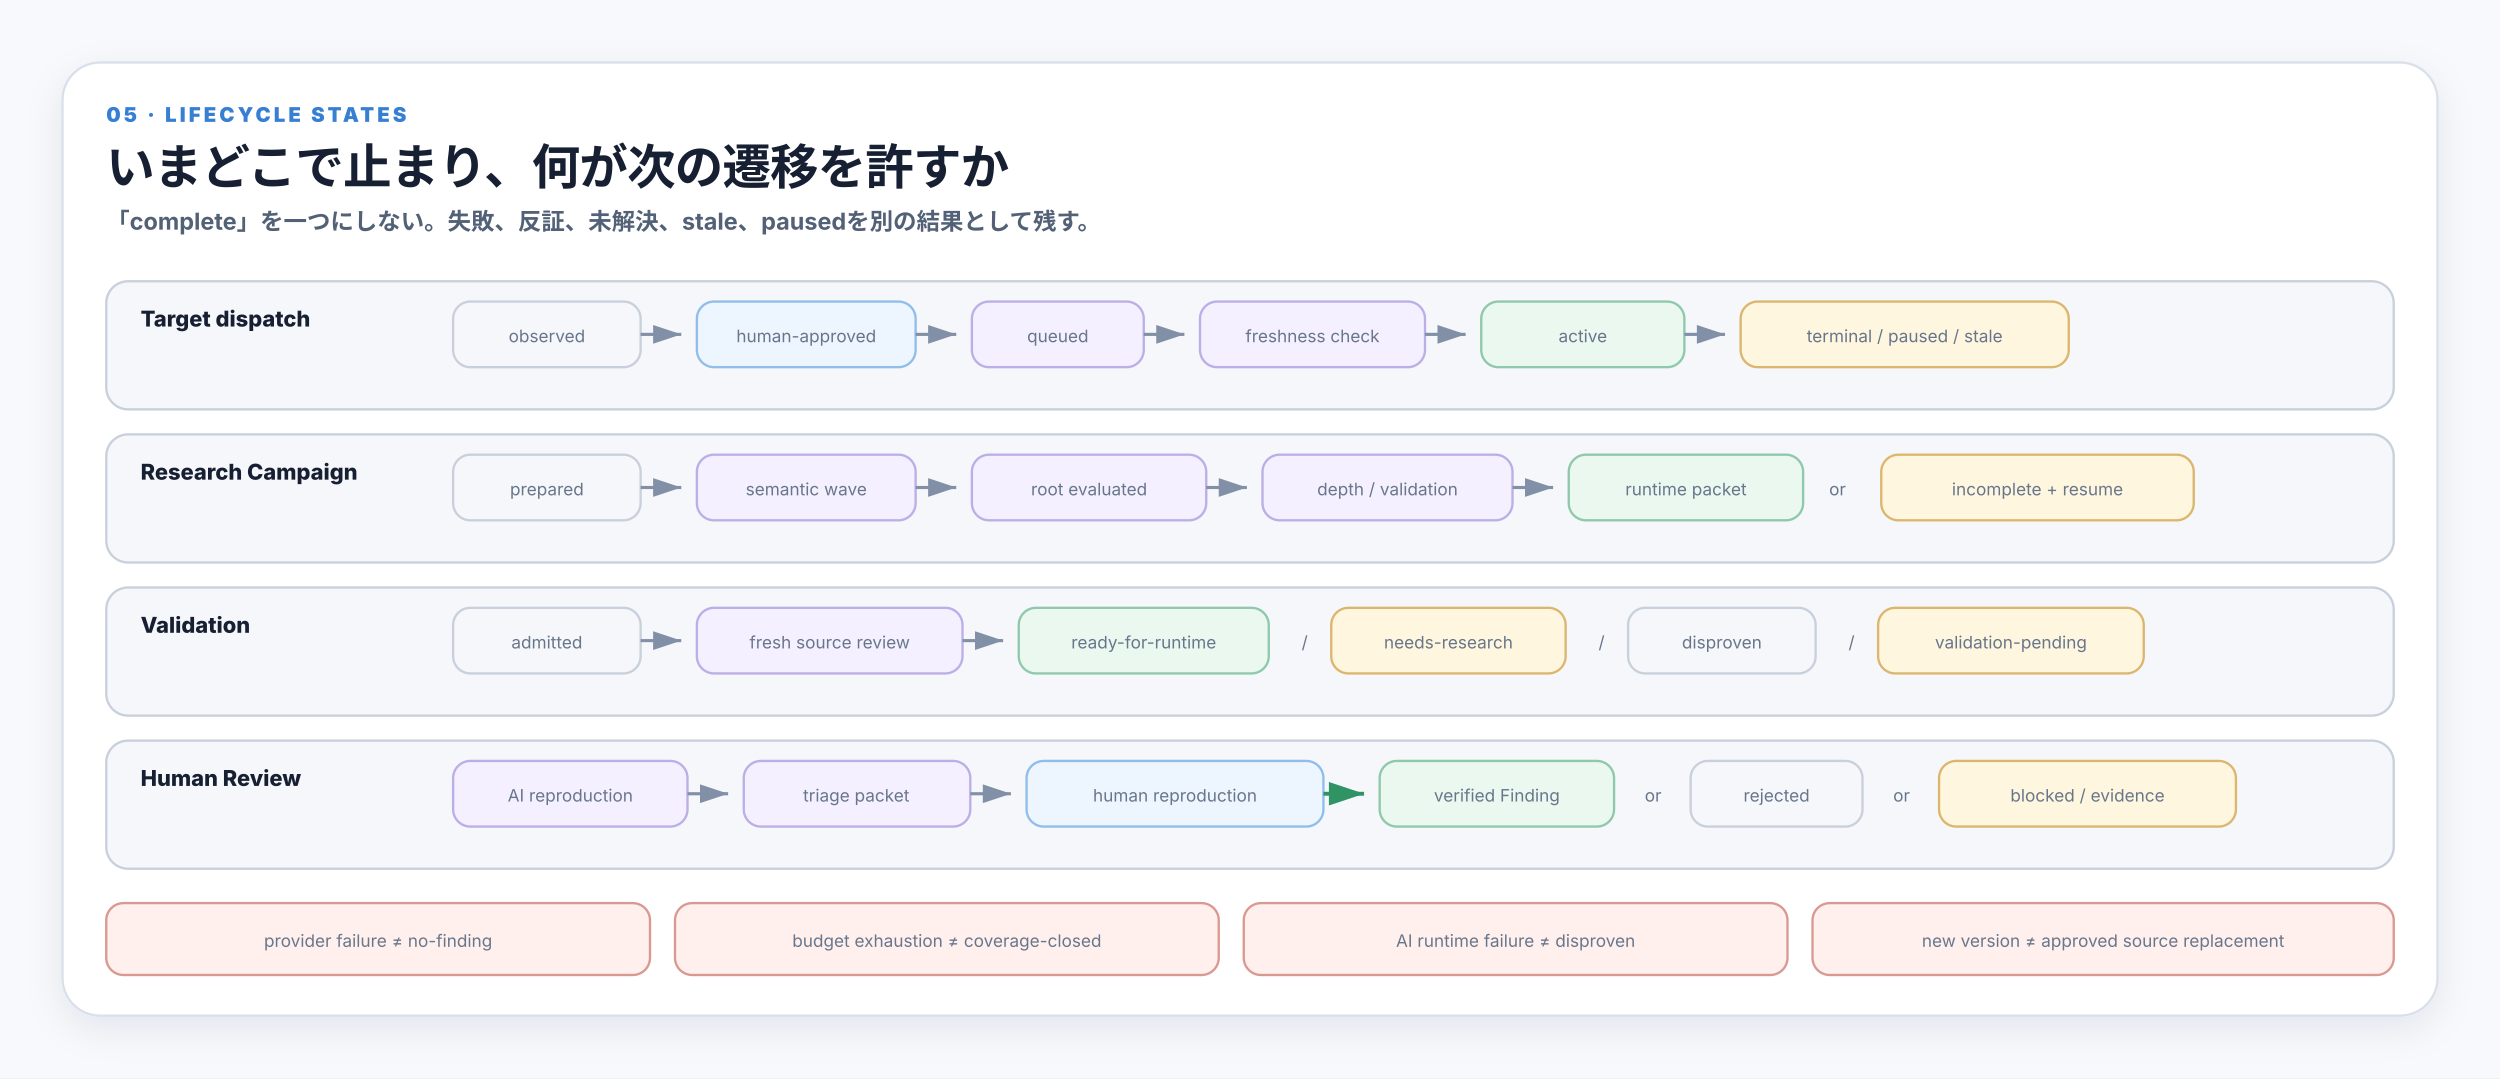
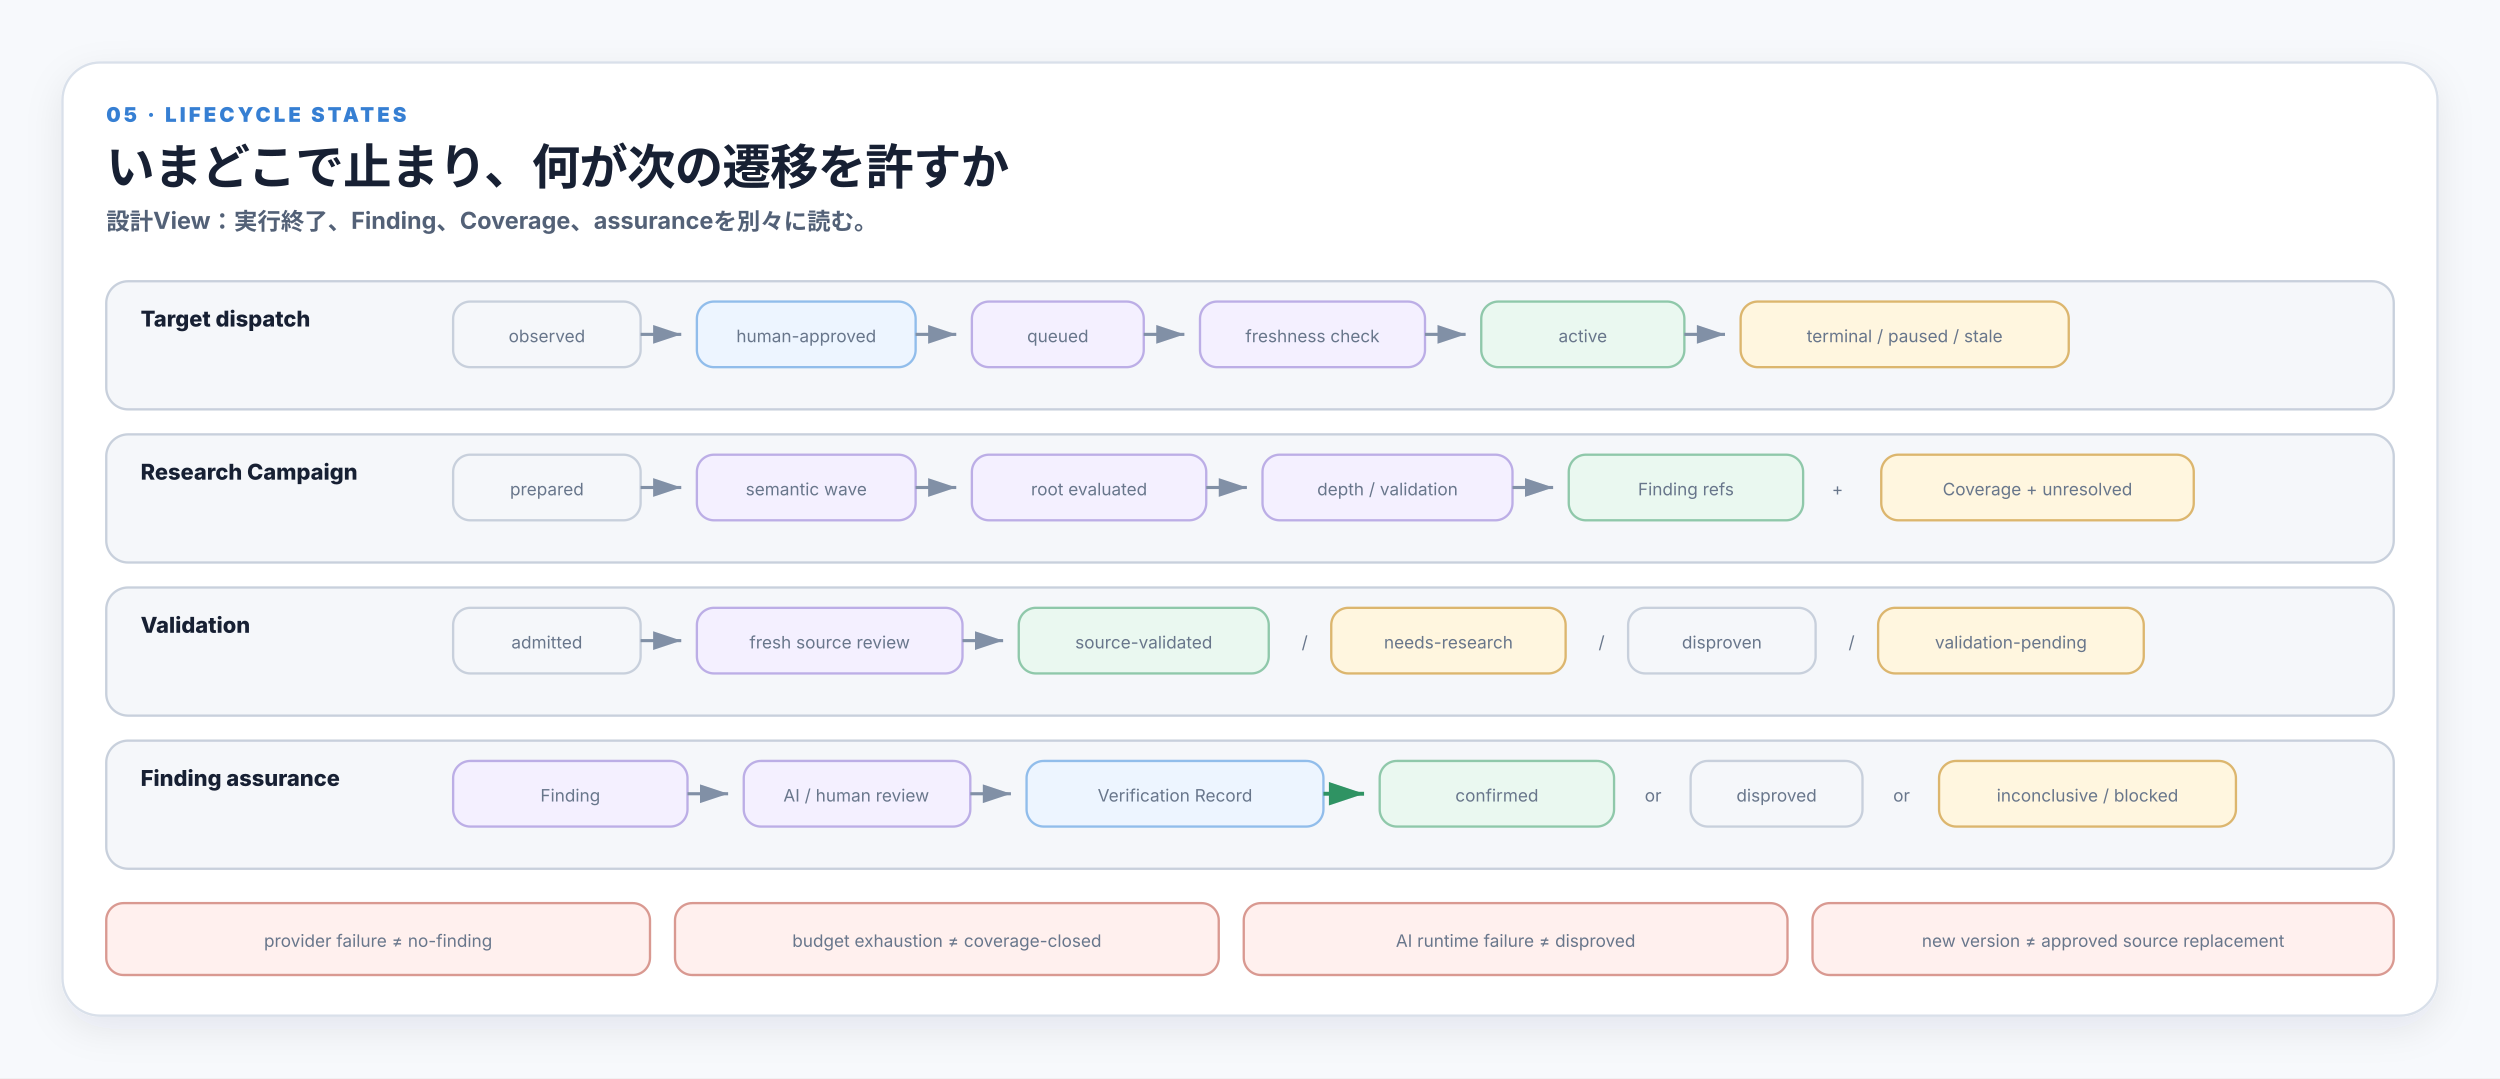
<svg xmlns="http://www.w3.org/2000/svg" width="1600" height="690" viewBox="0 0 1600 690" role="img" aria-labelledby="title desc">
  <defs>
    <style>
      text { font-family: Inter, "Noto Sans JP", "Segoe UI", sans-serif; fill: #172033; }
      .page-title { font-size: 48px; font-weight: 800; letter-spacing: -1.5px; }
      .subtitle { font-size: 19px; fill: #536177; }
      .eyebrow { font-size: 13px; font-weight: 800; letter-spacing: 2px; fill: #367fd3; }
      .section-no { font-size: 13px; font-weight: 900; letter-spacing: 2px; fill: #367fd3; }
      .section-title { font-size: 31px; font-weight: 800; letter-spacing: -0.5px; }
      .question { font-size: 15px; font-weight: 700; fill: #536177; }
      .box-title { font-size: 16px; font-weight: 800; }
      .box-title-small { font-size: 14px; font-weight: 800; }
      .body { font-size: 13px; fill: #5f6d83; }
      .small { font-size: 11px; fill: #68768b; }
      .micro { font-size: 10px; fill: #68768b; }
      .label { font-size: 11px; font-weight: 800; letter-spacing: 0.7px; }
      .white { fill: #ffffff; }
      .center { text-anchor: middle; }
      .right { text-anchor: end; }
      .panel { fill: #ffffff; stroke: #d9e0ea; stroke-width: 1.5; }
      .blue { fill: #edf5ff; stroke: #91bdeb; stroke-width: 1.5; }
      .purple { fill: #f4f0ff; stroke: #bcaee6; stroke-width: 1.5; }
      .green { fill: #eaf8f0; stroke: #8fc8aa; stroke-width: 1.5; }
      .amber { fill: #fff6df; stroke: #dcb66e; stroke-width: 1.5; }
      .red { fill: #fff0ee; stroke: #d99991; stroke-width: 1.5; }
      .gray { fill: #f5f7fa; stroke: #c8d0dc; stroke-width: 1.5; }
      .dark { fill: #172033; stroke: #172033; stroke-width: 1.5; }
      .dash { stroke-dasharray: 8 7; }
      .line { fill: none; stroke: #8190a6; stroke-width: 2; marker-end: url(#arrow); }
      .line-purple { fill: none; stroke: #7254c6; stroke-width: 2.5; marker-end: url(#arrow-purple); }
      .line-green { fill: none; stroke: #2f9363; stroke-width: 2.5; marker-end: url(#arrow-green); }
      .line-dash { fill: none; stroke: #9aa7b9; stroke-width: 2; stroke-dasharray: 7 6; marker-end: url(#arrow); }
      .divider { stroke: #d9e0ea; stroke-width: 1; }
      .timeline { stroke: #c8d0dc; stroke-width: 3; }
      .dot-purple { fill: #7254c6; stroke: #ffffff; stroke-width: 4; }
      .dot-green { fill: #2f9363; stroke: #ffffff; stroke-width: 4; }
    </style>
    <filter id="shadow" x="-10%" y="-10%" width="120%" height="130%">
      <feDropShadow dx="0" dy="8" stdDeviation="12" flood-color="#1e2f4d" flood-opacity="0.08" />
    </filter>
    <marker id="arrow" markerWidth="10" markerHeight="10" refX="9" refY="3" orient="auto" markerUnits="strokeWidth">
      <path d="M0,0 L0,6 L9,3 z" fill="#8190a6" />
    </marker>
    <marker id="arrow-purple" markerWidth="10" markerHeight="10" refX="9" refY="3" orient="auto" markerUnits="strokeWidth">
      <path d="M0,0 L0,6 L9,3 z" fill="#7254c6" />
    </marker>
    <marker id="arrow-green" markerWidth="10" markerHeight="10" refX="9" refY="3" orient="auto" markerUnits="strokeWidth">
      <path d="M0,0 L0,6 L9,3 z" fill="#2f9363" />
    </marker>
  </defs>
  <rect width="1600" height="690" fill="#f7f9fc" />
  <g transform="translate(40 40)">
    <rect width="1520" height="610" rx="24" class="panel" filter="url(#shadow)" />
    <text x="28" y="38" class="section-no">05 · LIFECYCLE STATES</text>
    <text x="28" y="78" class="section-title">いまどこで止まり、何が次の遷移を許すか</text>
-     <text x="28" y="107" class="question">「complete」を一つにしない。失敗、反証、未解決、stale、pausedを別の結果として残す。</text>
+     <text x="28" y="107" class="question">設計View：実行終了、Finding、Coverage、assuranceを別々に読む。</text>
    <rect x="28" y="140" width="1464" height="82" rx="14" class="gray" />
    <text x="50" y="169" class="box-title-small">Target dispatch</text>
    <g transform="translate(250 153)">
      <rect x="0" y="0" width="120" height="42" rx="11" class="gray" />
      <text x="60" y="26" class="small center">observed</text>
      <path d="M120 21 H146" class="line" />
      <rect x="156" y="0" width="140" height="42" rx="11" class="blue" />
      <text x="226" y="26" class="small center">human-approved</text>
      <path d="M296 21 H322" class="line" />
      <rect x="332" y="0" width="110" height="42" rx="11" class="purple" />
      <text x="387" y="26" class="small center">queued</text>
      <path d="M442 21 H468" class="line" />
      <rect x="478" y="0" width="144" height="42" rx="11" class="purple" />
      <text x="550" y="26" class="small center">freshness check</text>
      <path d="M622 21 H648" class="line" />
      <rect x="658" y="0" width="130" height="42" rx="11" class="green" />
      <text x="723" y="26" class="small center">active</text>
      <path d="M788 21 H814" class="line" />
      <rect x="824" y="0" width="210" height="42" rx="11" class="amber" />
      <text x="929" y="26" class="small center">terminal / paused / stale</text>
    </g>
    <rect x="28" y="238" width="1464" height="82" rx="14" class="gray" />
    <text x="50" y="267" class="box-title-small">Research Campaign</text>
    <g transform="translate(250 251)">
      <rect x="0" y="0" width="120" height="42" rx="11" class="gray" />
      <text x="60" y="26" class="small center">prepared</text>
      <path d="M120 21 H146" class="line" />
      <rect x="156" y="0" width="140" height="42" rx="11" class="purple" />
      <text x="226" y="26" class="small center">semantic wave</text>
      <path d="M296 21 H322" class="line" />
      <rect x="332" y="0" width="150" height="42" rx="11" class="purple" />
      <text x="407" y="26" class="small center">root evaluated</text>
      <path d="M482 21 H508" class="line" />
      <rect x="518" y="0" width="160" height="42" rx="11" class="purple" />
      <text x="598" y="26" class="small center">depth / validation</text>
      <path d="M678 21 H704" class="line" />
      <rect x="714" y="0" width="150" height="42" rx="11" class="green" />
-       <text x="789" y="26" class="small center">runtime packet</text>
-       <text x="886" y="26" class="small center">or</text>
+       <text x="789" y="26" class="small center">Finding refs</text>
+       <text x="886" y="26" class="small center">+</text>
      <rect x="914" y="0" width="200" height="42" rx="11" class="amber" />
-       <text x="1014" y="26" class="small center">incomplete + resume</text>
+       <text x="1014" y="26" class="small center">Coverage + unresolved</text>
    </g>
    <rect x="28" y="336" width="1464" height="82" rx="14" class="gray" />
    <text x="50" y="365" class="box-title-small">Validation</text>
    <g transform="translate(250 349)">
      <rect x="0" y="0" width="120" height="42" rx="11" class="gray" />
      <text x="60" y="26" class="small center">admitted</text>
      <path d="M120 21 H146" class="line" />
      <rect x="156" y="0" width="170" height="42" rx="11" class="purple" />
      <text x="241" y="26" class="small center">fresh source review</text>
      <path d="M326 21 H352" class="line" />
      <rect x="362" y="0" width="160" height="42" rx="11" class="green" />
-       <text x="442" y="26" class="small center">ready-for-runtime</text>
+       <text x="442" y="26" class="small center">source-validated</text>
      <text x="545" y="26" class="small center">/</text>
      <rect x="562" y="0" width="150" height="42" rx="11" class="amber" />
      <text x="637" y="26" class="small center">needs-research</text>
      <text x="735" y="26" class="small center">/</text>
      <rect x="752" y="0" width="120" height="42" rx="11" class="gray" />
      <text x="812" y="26" class="small center">disproven</text>
      <text x="895" y="26" class="small center">/</text>
      <rect x="912" y="0" width="170" height="42" rx="11" class="amber" />
      <text x="997" y="26" class="small center">validation-pending</text>
    </g>
    <rect x="28" y="434" width="1464" height="82" rx="14" class="gray" />
-     <text x="50" y="463" class="box-title-small">Human Review</text>
+     <text x="50" y="463" class="box-title-small">Finding assurance</text>
    <g transform="translate(250 447)">
      <rect x="0" y="0" width="150" height="42" rx="11" class="purple" />
-       <text x="75" y="26" class="small center">AI reproduction</text>
+       <text x="75" y="26" class="small center">Finding</text>
      <path d="M150 21 H176" class="line" />
      <rect x="186" y="0" width="145" height="42" rx="11" class="purple" />
-       <text x="258" y="26" class="small center">triage packet</text>
+       <text x="258" y="26" class="small center">AI / human review</text>
      <path d="M331 21 H357" class="line" />
      <rect x="367" y="0" width="190" height="42" rx="11" class="blue" />
-       <text x="462" y="26" class="small center">human reproduction</text>
+       <text x="462" y="26" class="small center">Verification Record</text>
      <path d="M557 21 H583" class="line-green" />
      <rect x="593" y="0" width="150" height="42" rx="11" class="green" />
-       <text x="668" y="26" class="small center">verified Finding</text>
+       <text x="668" y="26" class="small center">confirmed</text>
      <text x="768" y="26" class="small center">or</text>
      <rect x="792" y="0" width="110" height="42" rx="11" class="gray" />
-       <text x="847" y="26" class="small center">rejected</text>
+       <text x="847" y="26" class="small center">disproved</text>
      <text x="927" y="26" class="small center">or</text>
      <rect x="951" y="0" width="190" height="42" rx="11" class="amber" />
-       <text x="1046" y="26" class="small center">blocked / evidence</text>
+       <text x="1046" y="26" class="small center">inconclusive / blocked</text>
    </g>
    <rect x="28" y="538" width="348" height="46" rx="11" class="red" />
    <text x="202" y="566" class="small center">provider failure ≠ no-finding</text>
    <rect x="392" y="538" width="348" height="46" rx="11" class="red" />
    <text x="566" y="566" class="small center">budget exhaustion ≠ coverage-closed</text>
    <rect x="756" y="538" width="348" height="46" rx="11" class="red" />
-     <text x="930" y="566" class="small center">AI runtime failure ≠ disproven</text>
+     <text x="930" y="566" class="small center">AI runtime failure ≠ disproved</text>
    <rect x="1120" y="538" width="372" height="46" rx="11" class="red" />
    <text x="1306" y="566" class="small center">new version ≠ approved source replacement</text>
  </g>
</svg>
